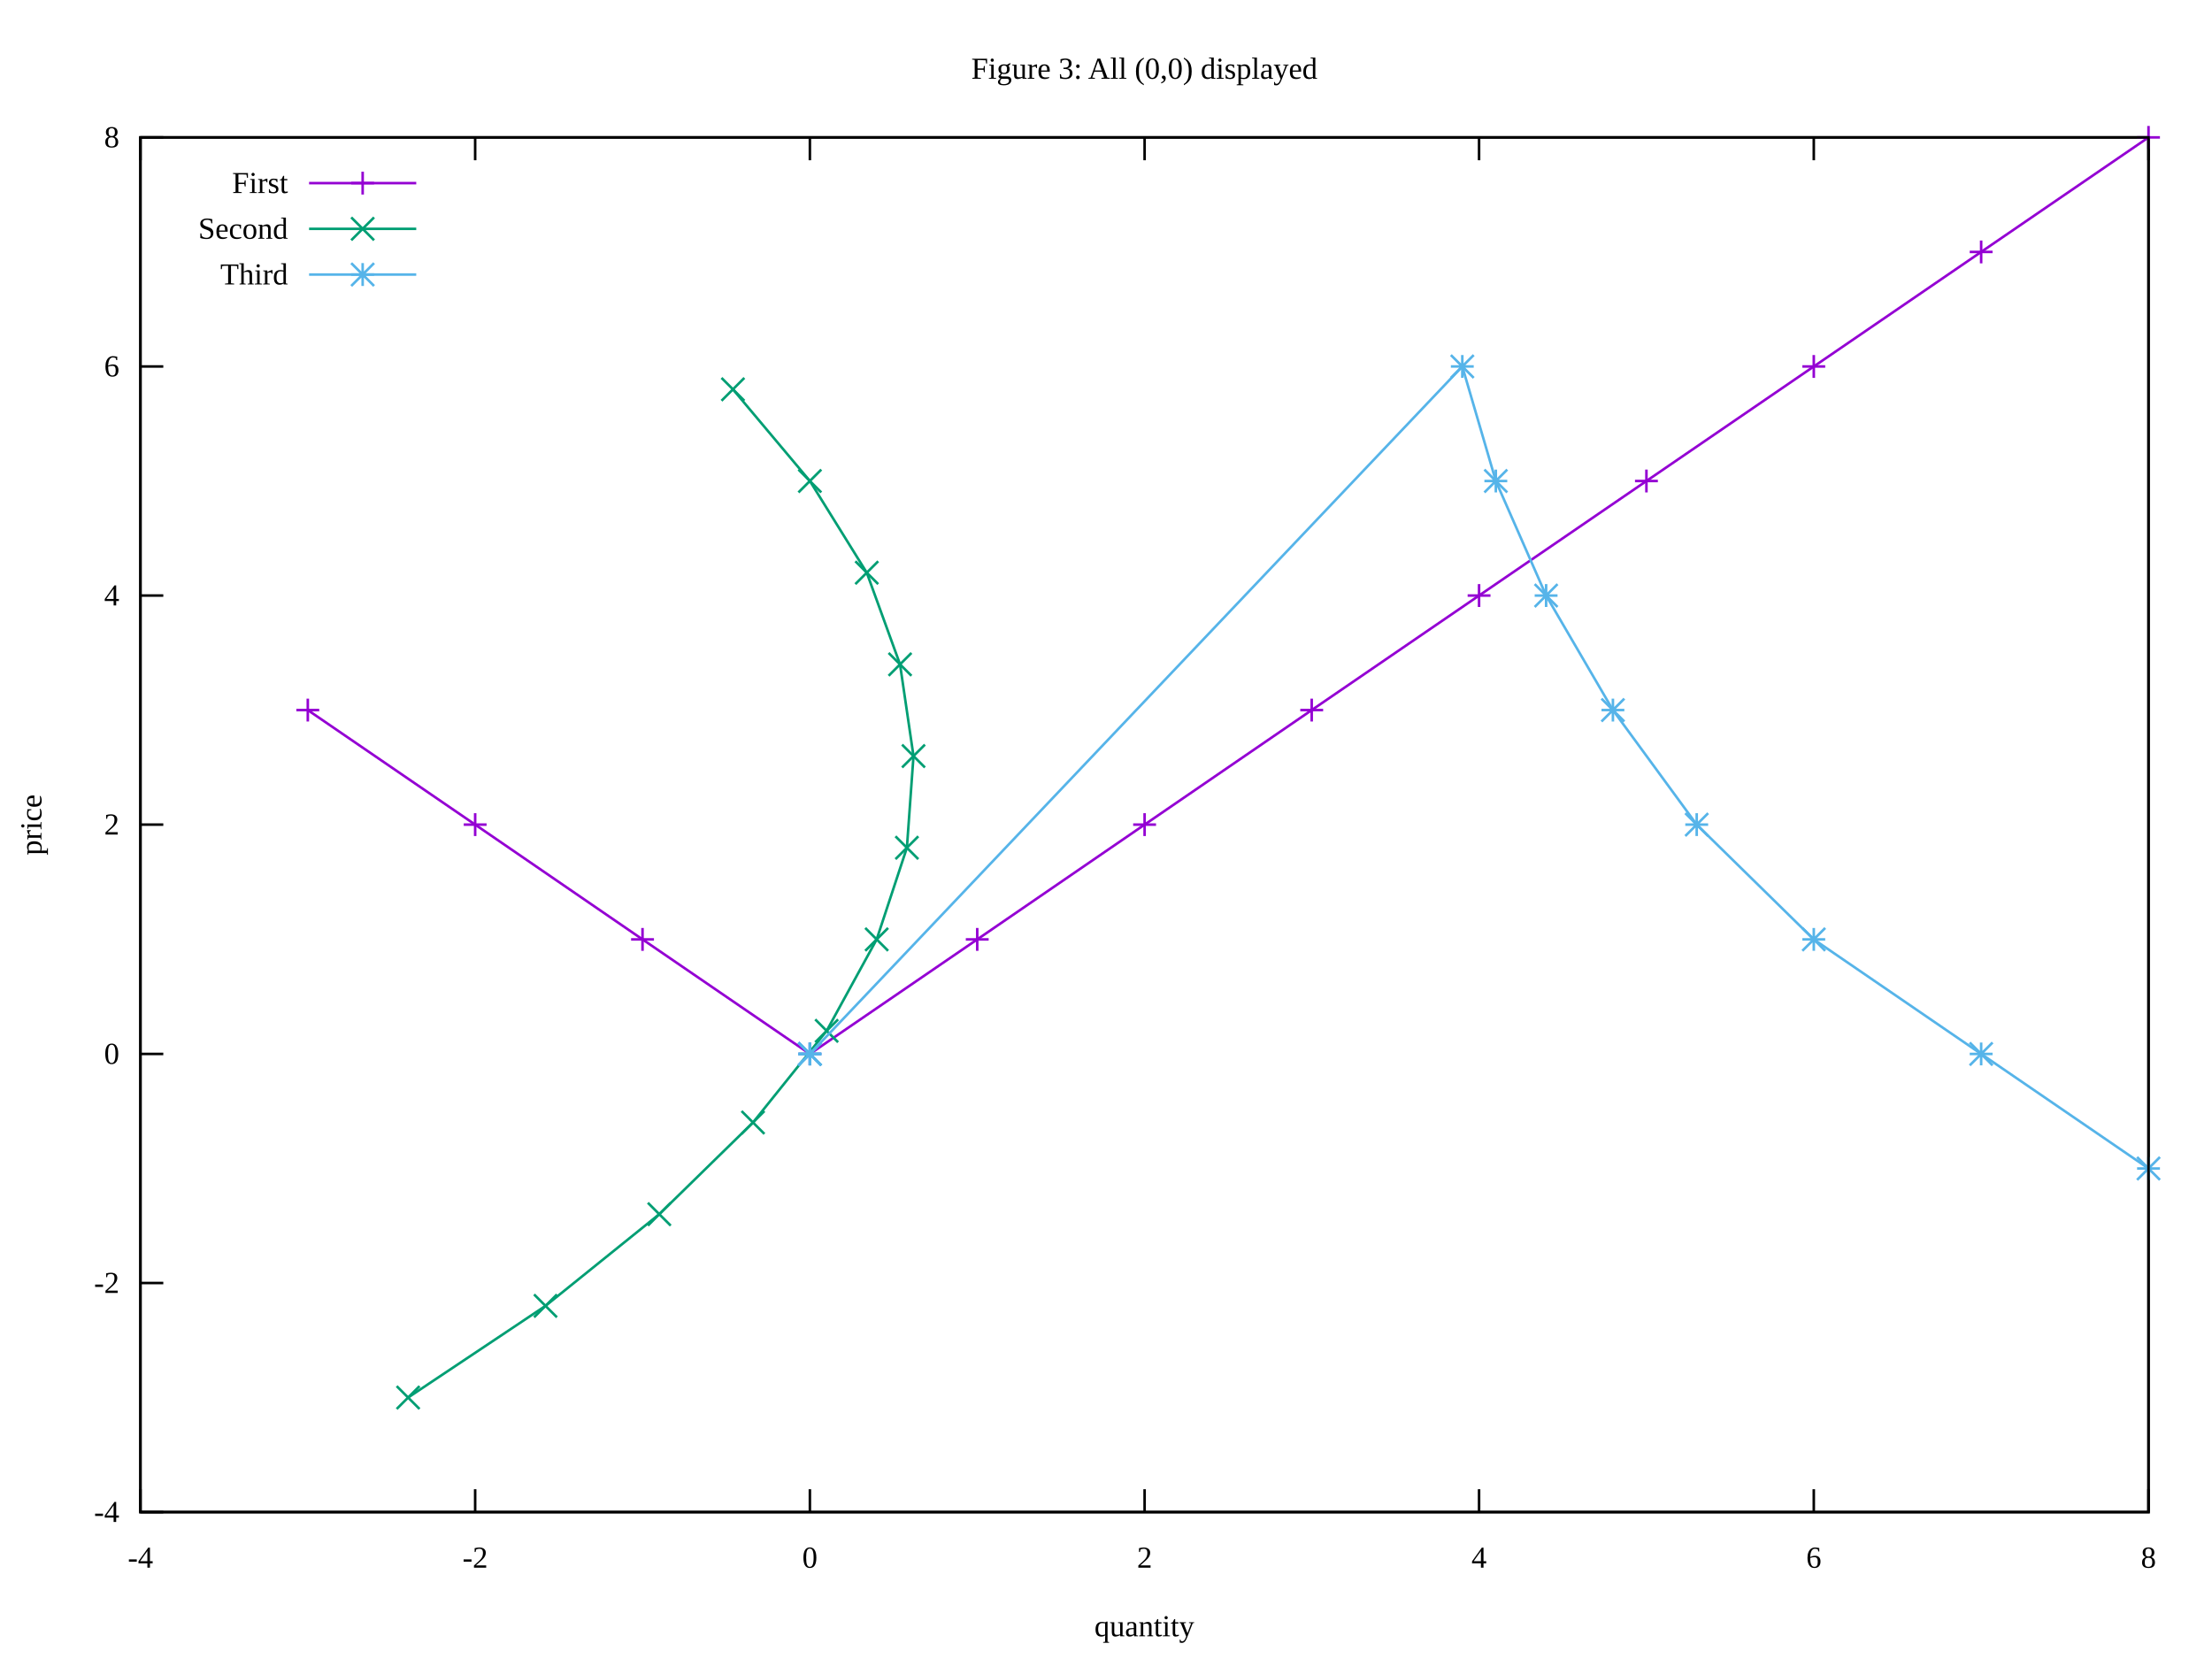
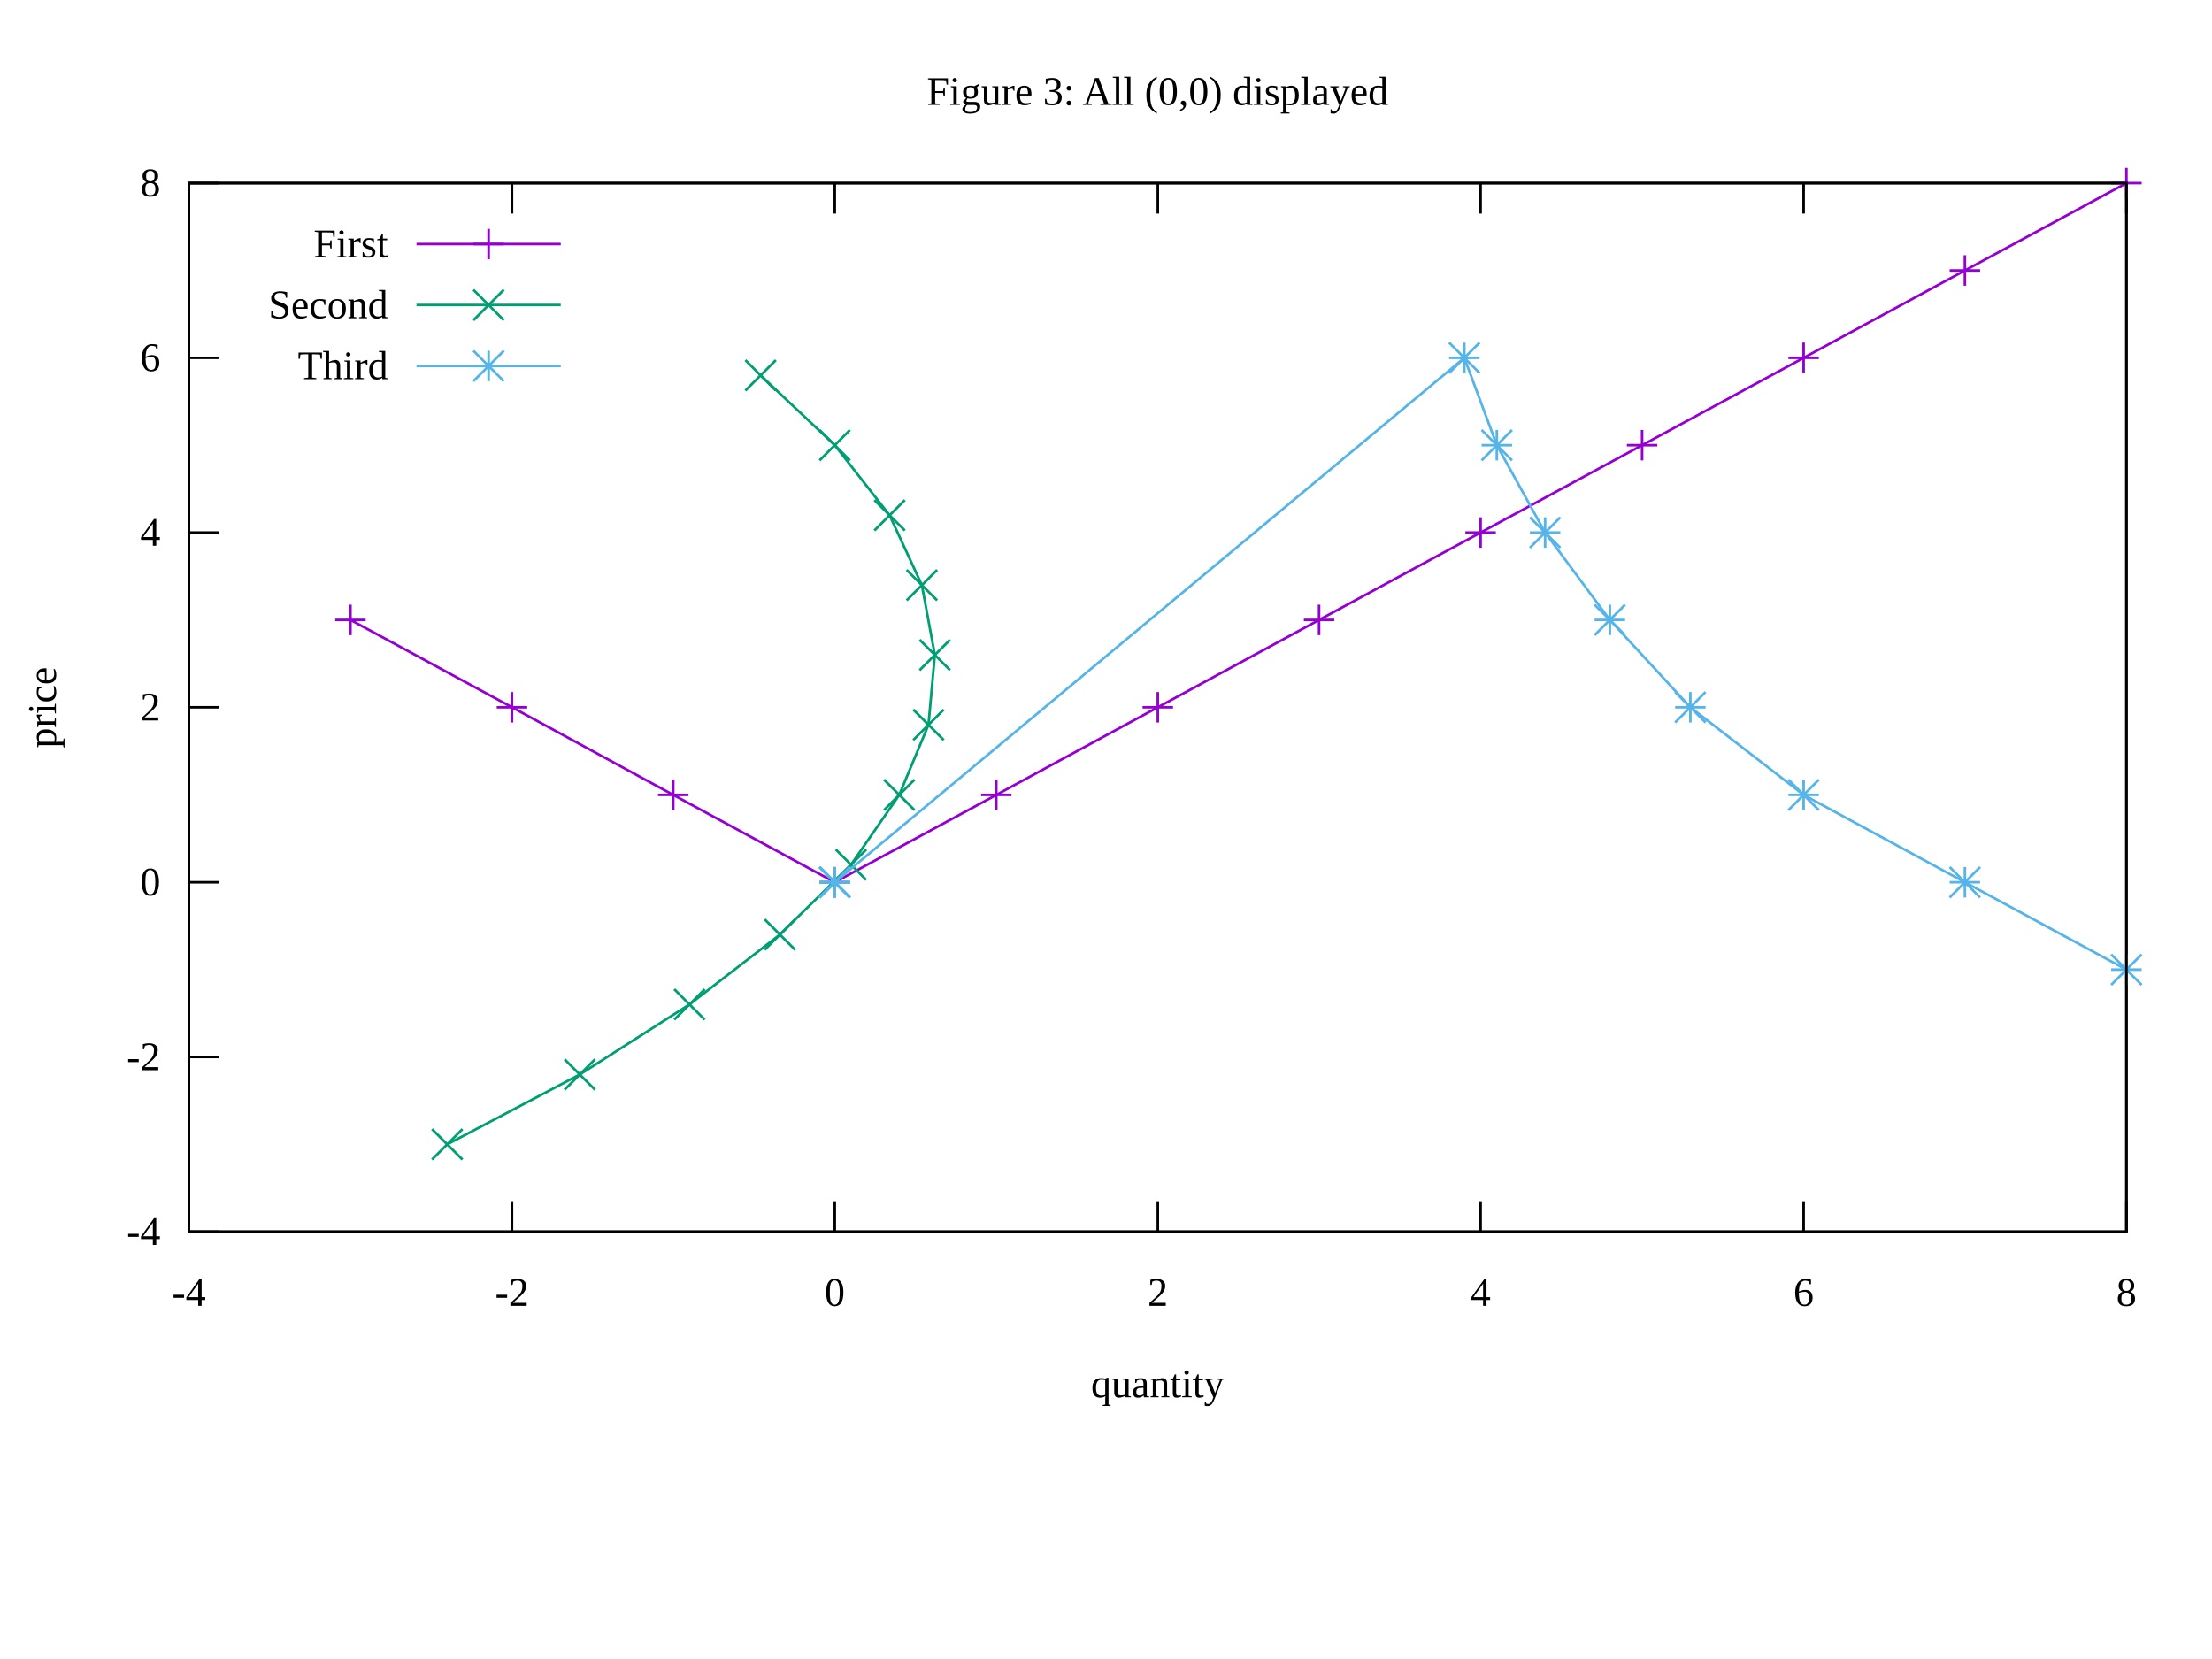
<svg xmlns="http://www.w3.org/2000/svg" xmlns:xlink="http://www.w3.org/1999/xlink" width="871" height="653" viewBox="0 0 871 653">
  <g id="gnuplot_canvas">
    <rect x="0" y="0" width="871" height="653" fill="none" />
    <defs>
      <circle id="gpDot" r="0.5" stroke-width="0.5" />
-       <path id="gpPt0" stroke-width="0.222" stroke="currentColor" d="M-1,0 h2 M0,-1 v2" />
-       <path id="gpPt1" stroke-width="0.222" stroke="currentColor" d="M-1,-1 L1,1 M1,-1 L-1,1" />
-       <path id="gpPt2" stroke-width="0.222" stroke="currentColor" d="M-1,0 L1,0 M0,-1 L0,1 M-1,-1 L1,1 M-1,1 L1,-1" />
-       <rect id="gpPt3" stroke-width="0.222" stroke="currentColor" x="-1" y="-1" width="2" height="2" />
-       <rect id="gpPt4" stroke-width="0.222" stroke="currentColor" fill="currentColor" x="-1" y="-1" width="2" height="2" />
-       <circle id="gpPt5" stroke-width="0.222" stroke="currentColor" cx="0" cy="0" r="1" />
+       <path id="gpPt0" stroke-width="0.167" stroke="currentColor" d="M-1,0 h2 M0,-1 v2" />
+       <path id="gpPt1" stroke-width="0.167" stroke="currentColor" d="M-1,-1 L1,1 M1,-1 L-1,1" />
+       <path id="gpPt2" stroke-width="0.167" stroke="currentColor" d="M-1,0 L1,0 M0,-1 L0,1 M-1,-1 L1,1 M-1,1 L1,-1" />
+       <rect id="gpPt3" stroke-width="0.167" stroke="currentColor" x="-1" y="-1" width="2" height="2" />
+       <rect id="gpPt4" stroke-width="0.167" stroke="currentColor" fill="currentColor" x="-1" y="-1" width="2" height="2" />
+       <circle id="gpPt5" stroke-width="0.167" stroke="currentColor" cx="0" cy="0" r="1" />
      <use xlink:href="#gpPt5" id="gpPt6" fill="currentColor" stroke="none" />
-       <path id="gpPt7" stroke-width="0.222" stroke="currentColor" d="M0,-1.33 L-1.33,0.67 L1.33,0.67 z" />
+       <path id="gpPt7" stroke-width="0.167" stroke="currentColor" d="M0,-1.33 L-1.33,0.67 L1.33,0.67 z" />
      <use xlink:href="#gpPt7" id="gpPt8" fill="currentColor" stroke="none" />
      <use xlink:href="#gpPt7" id="gpPt9" stroke="currentColor" transform="rotate(180)" />
      <use xlink:href="#gpPt9" id="gpPt10" fill="currentColor" stroke="none" />
      <use xlink:href="#gpPt3" id="gpPt11" stroke="currentColor" transform="rotate(45)" />
      <use xlink:href="#gpPt11" id="gpPt12" fill="currentColor" stroke="none" />
-       <path id="gpPt13" stroke-width="0.222" stroke="currentColor" d="M0,1.330 L1.265,0.411 L0.782,-1.067 L-0.782,-1.076 L-1.265,0.411 z" />
+       <path id="gpPt13" stroke-width="0.167" stroke="currentColor" d="M0,1.330 L1.265,0.411 L0.782,-1.067 L-0.782,-1.076 L-1.265,0.411 z" />
      <use xlink:href="#gpPt13" id="gpPt14" fill="currentColor" stroke="none" />
      <filter id="textbox" filterUnits="objectBoundingBox" x="0" y="0" height="1" width="1">
        <feFlood flood-color="white" flood-opacity="1" result="bgnd" />
        <feComposite in="SourceGraphic" in2="bgnd" operator="atop" />
      </filter>
      <filter id="greybox" filterUnits="objectBoundingBox" x="0" y="0" height="1" width="1">
        <feFlood flood-color="lightgrey" flood-opacity="1" result="grey" />
        <feComposite in="SourceGraphic" in2="grey" operator="atop" />
      </filter>
    </defs>
    <g fill="none" color="white" stroke="currentColor" stroke-width="1.00" stroke-linecap="butt" stroke-linejoin="miter">
</g>
    <g fill="none" color="black" stroke="currentColor" stroke-width="1.00" stroke-linecap="butt" stroke-linejoin="miter">
-       <path stroke="black" d="M55.3,595.4 L64.3,595.4  " />
-       <g transform="translate(47.0,599.3)" stroke="none" fill="black" font-family="Times New Roman" font-size="12.00" text-anchor="end">
+       <path stroke="black" d="M74.4,485.0 L86.4,485.0  " />
+       <g transform="translate(63.2,490.2)" stroke="none" fill="black" font-family="Times New Roman" font-size="16.00" text-anchor="end">
        <text>
          <tspan font-family="Times New Roman">-4</tspan>
        </text>
      </g>
    </g>
    <g fill="none" color="black" stroke="currentColor" stroke-width="1.00" stroke-linecap="butt" stroke-linejoin="miter">
-       <path stroke="black" d="M55.3,505.2 L64.3,505.2  " />
-       <g transform="translate(47.0,509.1)" stroke="none" fill="black" font-family="Times New Roman" font-size="12.00" text-anchor="end">
+       <path stroke="black" d="M74.4,416.2 L86.4,416.2  " />
+       <g transform="translate(63.2,421.4)" stroke="none" fill="black" font-family="Times New Roman" font-size="16.00" text-anchor="end">
        <text>
          <tspan font-family="Times New Roman">-2</tspan>
        </text>
      </g>
    </g>
    <g fill="none" color="black" stroke="currentColor" stroke-width="1.00" stroke-linecap="butt" stroke-linejoin="miter">
-       <path stroke="black" d="M55.3,415.0 L64.3,415.0  " />
-       <g transform="translate(47.0,418.9)" stroke="none" fill="black" font-family="Times New Roman" font-size="12.00" text-anchor="end">
+       <path stroke="black" d="M74.4,347.4 L86.4,347.4  " />
+       <g transform="translate(63.2,352.6)" stroke="none" fill="black" font-family="Times New Roman" font-size="16.00" text-anchor="end">
        <text>
          <tspan font-family="Times New Roman"> 0</tspan>
        </text>
      </g>
    </g>
    <g fill="none" color="black" stroke="currentColor" stroke-width="1.00" stroke-linecap="butt" stroke-linejoin="miter">
-       <path stroke="black" d="M55.3,324.7 L64.3,324.7  " />
-       <g transform="translate(47.0,328.6)" stroke="none" fill="black" font-family="Times New Roman" font-size="12.00" text-anchor="end">
+       <path stroke="black" d="M74.4,278.5 L86.4,278.5  " />
+       <g transform="translate(63.2,283.7)" stroke="none" fill="black" font-family="Times New Roman" font-size="16.00" text-anchor="end">
        <text>
          <tspan font-family="Times New Roman"> 2</tspan>
        </text>
      </g>
    </g>
    <g fill="none" color="black" stroke="currentColor" stroke-width="1.00" stroke-linecap="butt" stroke-linejoin="miter">
-       <path stroke="black" d="M55.3,234.5 L64.3,234.5  " />
-       <g transform="translate(47.0,238.4)" stroke="none" fill="black" font-family="Times New Roman" font-size="12.00" text-anchor="end">
+       <path stroke="black" d="M74.4,209.7 L86.4,209.7  " />
+       <g transform="translate(63.2,214.9)" stroke="none" fill="black" font-family="Times New Roman" font-size="16.00" text-anchor="end">
        <text>
          <tspan font-family="Times New Roman"> 4</tspan>
        </text>
      </g>
    </g>
    <g fill="none" color="black" stroke="currentColor" stroke-width="1.00" stroke-linecap="butt" stroke-linejoin="miter">
-       <path stroke="black" d="M55.3,144.3 L64.3,144.3  " />
-       <g transform="translate(47.0,148.2)" stroke="none" fill="black" font-family="Times New Roman" font-size="12.00" text-anchor="end">
+       <path stroke="black" d="M74.4,140.9 L86.4,140.9  " />
+       <g transform="translate(63.2,146.1)" stroke="none" fill="black" font-family="Times New Roman" font-size="16.00" text-anchor="end">
        <text>
          <tspan font-family="Times New Roman"> 6</tspan>
        </text>
      </g>
    </g>
    <g fill="none" color="black" stroke="currentColor" stroke-width="1.00" stroke-linecap="butt" stroke-linejoin="miter">
-       <path stroke="black" d="M55.3,54.1 L64.3,54.1  " />
-       <g transform="translate(47.0,58.0)" stroke="none" fill="black" font-family="Times New Roman" font-size="12.00" text-anchor="end">
+       <path stroke="black" d="M74.4,72.1 L86.4,72.1  " />
+       <g transform="translate(63.2,77.3)" stroke="none" fill="black" font-family="Times New Roman" font-size="16.00" text-anchor="end">
        <text>
          <tspan font-family="Times New Roman"> 8</tspan>
        </text>
      </g>
    </g>
    <g fill="none" color="black" stroke="currentColor" stroke-width="1.00" stroke-linecap="butt" stroke-linejoin="miter">
-       <path stroke="black" d="M55.3,595.4 L55.3,586.4 M55.3,54.1 L55.3,63.1  " />
-       <g transform="translate(55.3,617.3)" stroke="none" fill="black" font-family="Times New Roman" font-size="12.00" text-anchor="middle">
+       <path stroke="black" d="M74.4,485.0 L74.4,473.0 M74.4,72.1 L74.4,84.1  " />
+       <g transform="translate(74.4,514.2)" stroke="none" fill="black" font-family="Times New Roman" font-size="16.00" text-anchor="middle">
        <text>
          <tspan font-family="Times New Roman">-4</tspan>
        </text>
      </g>
    </g>
    <g fill="none" color="black" stroke="currentColor" stroke-width="1.00" stroke-linecap="butt" stroke-linejoin="miter">
-       <path stroke="black" d="M187.1,595.4 L187.1,586.4 M187.1,54.1 L187.1,63.1  " />
-       <g transform="translate(187.1,617.3)" stroke="none" fill="black" font-family="Times New Roman" font-size="12.00" text-anchor="middle">
+       <path stroke="black" d="M201.6,485.0 L201.6,473.0 M201.6,72.1 L201.6,84.1  " />
+       <g transform="translate(201.6,514.2)" stroke="none" fill="black" font-family="Times New Roman" font-size="16.00" text-anchor="middle">
        <text>
          <tspan font-family="Times New Roman">-2</tspan>
        </text>
      </g>
    </g>
    <g fill="none" color="black" stroke="currentColor" stroke-width="1.00" stroke-linecap="butt" stroke-linejoin="miter">
-       <path stroke="black" d="M318.9,595.4 L318.9,586.4 M318.9,54.1 L318.9,63.1  " />
-       <g transform="translate(318.9,617.3)" stroke="none" fill="black" font-family="Times New Roman" font-size="12.00" text-anchor="middle">
+       <path stroke="black" d="M328.7,485.0 L328.7,473.0 M328.7,72.1 L328.7,84.1  " />
+       <g transform="translate(328.7,514.2)" stroke="none" fill="black" font-family="Times New Roman" font-size="16.00" text-anchor="middle">
        <text>
          <tspan font-family="Times New Roman"> 0</tspan>
        </text>
      </g>
    </g>
    <g fill="none" color="black" stroke="currentColor" stroke-width="1.00" stroke-linecap="butt" stroke-linejoin="miter">
-       <path stroke="black" d="M450.7,595.4 L450.7,586.4 M450.7,54.1 L450.7,63.1  " />
-       <g transform="translate(450.7,617.3)" stroke="none" fill="black" font-family="Times New Roman" font-size="12.00" text-anchor="middle">
+       <path stroke="black" d="M455.9,485.0 L455.9,473.0 M455.9,72.1 L455.9,84.1  " />
+       <g transform="translate(455.9,514.2)" stroke="none" fill="black" font-family="Times New Roman" font-size="16.00" text-anchor="middle">
        <text>
          <tspan font-family="Times New Roman"> 2</tspan>
        </text>
      </g>
    </g>
    <g fill="none" color="black" stroke="currentColor" stroke-width="1.00" stroke-linecap="butt" stroke-linejoin="miter">
-       <path stroke="black" d="M582.4,595.4 L582.4,586.4 M582.4,54.1 L582.4,63.1  " />
-       <g transform="translate(582.4,617.3)" stroke="none" fill="black" font-family="Times New Roman" font-size="12.00" text-anchor="middle">
+       <path stroke="black" d="M583.0,485.0 L583.0,473.0 M583.0,72.1 L583.0,84.1  " />
+       <g transform="translate(583.0,514.2)" stroke="none" fill="black" font-family="Times New Roman" font-size="16.00" text-anchor="middle">
        <text>
          <tspan font-family="Times New Roman"> 4</tspan>
        </text>
      </g>
    </g>
    <g fill="none" color="black" stroke="currentColor" stroke-width="1.00" stroke-linecap="butt" stroke-linejoin="miter">
-       <path stroke="black" d="M714.2,595.4 L714.2,586.4 M714.2,54.1 L714.2,63.1  " />
-       <g transform="translate(714.2,617.3)" stroke="none" fill="black" font-family="Times New Roman" font-size="12.00" text-anchor="middle">
+       <path stroke="black" d="M710.2,485.0 L710.2,473.0 M710.2,72.1 L710.2,84.1  " />
+       <g transform="translate(710.2,514.2)" stroke="none" fill="black" font-family="Times New Roman" font-size="16.00" text-anchor="middle">
        <text>
          <tspan font-family="Times New Roman"> 6</tspan>
        </text>
      </g>
    </g>
    <g fill="none" color="black" stroke="currentColor" stroke-width="1.00" stroke-linecap="butt" stroke-linejoin="miter">
-       <path stroke="black" d="M846.0,595.4 L846.0,586.4 M846.0,54.1 L846.0,63.1  " />
-       <g transform="translate(846.0,617.3)" stroke="none" fill="black" font-family="Times New Roman" font-size="12.00" text-anchor="middle">
+       <path stroke="black" d="M837.3,485.0 L837.3,473.0 M837.3,72.1 L837.3,84.1  " />
+       <g transform="translate(837.3,514.2)" stroke="none" fill="black" font-family="Times New Roman" font-size="16.00" text-anchor="middle">
        <text>
          <tspan font-family="Times New Roman"> 8</tspan>
        </text>
      </g>
    </g>
    <g fill="none" color="black" stroke="currentColor" stroke-width="1.00" stroke-linecap="butt" stroke-linejoin="miter">
</g>
    <g fill="none" color="black" stroke="currentColor" stroke-width="1.00" stroke-linecap="butt" stroke-linejoin="miter">
-       <path stroke="black" d="M55.3,54.1 L55.3,595.4 L846.0,595.4 L846.0,54.1 L55.3,54.1 Z  " />
-     </g>
-     <g fill="none" color="black" stroke="currentColor" stroke-width="1.00" stroke-linecap="butt" stroke-linejoin="miter">
-       <g transform="translate(16.3,324.8) rotate(270)" stroke="none" fill="black" font-family="Times New Roman" font-size="12.00" text-anchor="middle">
+       <path stroke="black" d="M74.4,72.1 L74.4,485.0 L837.3,485.0 L837.3,72.1 L74.4,72.1 Z  " />
+     </g>
+     <g fill="none" color="black" stroke="currentColor" stroke-width="1.00" stroke-linecap="butt" stroke-linejoin="miter">
+       <g transform="translate(22.0,278.6) rotate(270)" stroke="none" fill="black" font-family="Times New Roman" font-size="16.00" text-anchor="middle">
        <text>
          <tspan font-family="Times New Roman">price</tspan>
        </text>
      </g>
    </g>
    <g fill="none" color="black" stroke="currentColor" stroke-width="1.00" stroke-linecap="butt" stroke-linejoin="miter">
-       <g transform="translate(450.6,644.3)" stroke="none" fill="black" font-family="Times New Roman" font-size="12.00" text-anchor="middle">
+       <g transform="translate(455.8,550.2)" stroke="none" fill="black" font-family="Times New Roman" font-size="16.00" text-anchor="middle">
        <text>
          <tspan font-family="Times New Roman">quantity</tspan>
        </text>
      </g>
    </g>
    <g fill="none" color="black" stroke="currentColor" stroke-width="1.00" stroke-linecap="butt" stroke-linejoin="miter">
-       <g transform="translate(450.6,31.0)" stroke="none" fill="black" font-family="Times New Roman" font-size="12.00" text-anchor="middle">
+       <g transform="translate(455.8,41.3)" stroke="none" fill="black" font-family="Times New Roman" font-size="16.00" text-anchor="middle">
        <text>
          <tspan font-family="Times New Roman">Figure 3: All (0,0) displayed</tspan>
        </text>
      </g>
    </g>
    <g id="gnuplot_plot_1">
      <g fill="none" color="black" stroke="currentColor" stroke-width="1.00" stroke-linecap="butt" stroke-linejoin="miter">
-         <g transform="translate(113.4,76.0)" stroke="none" fill="black" font-family="Times New Roman" font-size="12.00" text-anchor="end">
+         <g transform="translate(152.8,101.3)" stroke="none" fill="black" font-family="Times New Roman" font-size="16.00" text-anchor="end">
          <text>
            <tspan font-family="Times New Roman">First</tspan>
          </text>
        </g>
      </g>
      <g fill="none" color="black" stroke="currentColor" stroke-width="1.00" stroke-linecap="butt" stroke-linejoin="miter">
-         <path stroke="rgb(148,   0, 211)" d="M121.7,72.1 L163.9,72.1 M121.2,279.6 L187.1,324.7 L253.0,369.9 L318.9,415.0 L384.8,369.9 L450.7,324.7   L516.5,279.6 L582.4,234.5 L648.3,189.4 L714.2,144.3 L780.1,99.2 L846.0,54.1  " />
-         <use xlink:href="#gpPt0" transform="translate(121.2,279.6) scale(4.50)" color="rgb(148,   0, 211)" />
-         <use xlink:href="#gpPt0" transform="translate(187.1,324.7) scale(4.50)" color="rgb(148,   0, 211)" />
-         <use xlink:href="#gpPt0" transform="translate(253.0,369.9) scale(4.50)" color="rgb(148,   0, 211)" />
-         <use xlink:href="#gpPt0" transform="translate(318.9,415.0) scale(4.50)" color="rgb(148,   0, 211)" />
-         <use xlink:href="#gpPt0" transform="translate(384.8,369.9) scale(4.50)" color="rgb(148,   0, 211)" />
-         <use xlink:href="#gpPt0" transform="translate(450.7,324.7) scale(4.50)" color="rgb(148,   0, 211)" />
-         <use xlink:href="#gpPt0" transform="translate(516.5,279.6) scale(4.50)" color="rgb(148,   0, 211)" />
-         <use xlink:href="#gpPt0" transform="translate(582.4,234.5) scale(4.50)" color="rgb(148,   0, 211)" />
-         <use xlink:href="#gpPt0" transform="translate(648.3,189.4) scale(4.50)" color="rgb(148,   0, 211)" />
-         <use xlink:href="#gpPt0" transform="translate(714.2,144.3) scale(4.50)" color="rgb(148,   0, 211)" />
-         <use xlink:href="#gpPt0" transform="translate(780.1,99.2) scale(4.50)" color="rgb(148,   0, 211)" />
-         <use xlink:href="#gpPt0" transform="translate(846.0,54.1) scale(4.50)" color="rgb(148,   0, 211)" />
-         <use xlink:href="#gpPt0" transform="translate(142.8,72.1) scale(4.50)" color="rgb(148,   0, 211)" />
+         <path stroke="rgb(148,   0, 211)" d="M164.0,96.1 L220.8,96.1 M138.0,244.1 L201.6,278.5 L265.1,313.0 L328.7,347.4 L392.3,313.0 L455.9,278.5   L519.4,244.1 L583.0,209.7 L646.6,175.3 L710.2,140.9 L773.7,106.5 L837.3,72.1  " />
+         <use xlink:href="#gpPt0" transform="translate(138.0,244.1) scale(6.00)" color="rgb(148,   0, 211)" />
+         <use xlink:href="#gpPt0" transform="translate(201.6,278.5) scale(6.00)" color="rgb(148,   0, 211)" />
+         <use xlink:href="#gpPt0" transform="translate(265.1,313.0) scale(6.00)" color="rgb(148,   0, 211)" />
+         <use xlink:href="#gpPt0" transform="translate(328.7,347.4) scale(6.00)" color="rgb(148,   0, 211)" />
+         <use xlink:href="#gpPt0" transform="translate(392.3,313.0) scale(6.00)" color="rgb(148,   0, 211)" />
+         <use xlink:href="#gpPt0" transform="translate(455.9,278.5) scale(6.00)" color="rgb(148,   0, 211)" />
+         <use xlink:href="#gpPt0" transform="translate(519.4,244.1) scale(6.00)" color="rgb(148,   0, 211)" />
+         <use xlink:href="#gpPt0" transform="translate(583.0,209.7) scale(6.00)" color="rgb(148,   0, 211)" />
+         <use xlink:href="#gpPt0" transform="translate(646.6,175.3) scale(6.00)" color="rgb(148,   0, 211)" />
+         <use xlink:href="#gpPt0" transform="translate(710.2,140.9) scale(6.00)" color="rgb(148,   0, 211)" />
+         <use xlink:href="#gpPt0" transform="translate(773.7,106.5) scale(6.00)" color="rgb(148,   0, 211)" />
+         <use xlink:href="#gpPt0" transform="translate(837.3,72.1) scale(6.00)" color="rgb(148,   0, 211)" />
+         <use xlink:href="#gpPt0" transform="translate(192.4,96.1) scale(6.00)" color="rgb(148,   0, 211)" />
      </g>
    </g>
    <g id="gnuplot_plot_2">
      <g fill="none" color="black" stroke="currentColor" stroke-width="1.00" stroke-linecap="butt" stroke-linejoin="miter">
-         <g transform="translate(113.4,94.0)" stroke="none" fill="black" font-family="Times New Roman" font-size="12.00" text-anchor="end">
+         <g transform="translate(152.8,125.3)" stroke="none" fill="black" font-family="Times New Roman" font-size="16.00" text-anchor="end">
          <text>
            <tspan font-family="Times New Roman">Second</tspan>
          </text>
        </g>
      </g>
      <g fill="none" color="black" stroke="currentColor" stroke-width="1.00" stroke-linecap="butt" stroke-linejoin="miter">
-         <path stroke="rgb(  0, 158, 115)" d="M121.7,90.1 L163.9,90.1 M160.7,550.3 L214.8,514.2 L259.6,478.1 L296.5,442.0 L325.5,405.9 L345.2,369.9   L357.1,333.8 L359.7,297.7 L354.4,261.6 L341.3,225.5 L318.9,189.4 L288.6,153.3  " />
-         <use xlink:href="#gpPt1" transform="translate(160.7,550.3) scale(4.50)" color="rgb(  0, 158, 115)" />
-         <use xlink:href="#gpPt1" transform="translate(214.8,514.2) scale(4.50)" color="rgb(  0, 158, 115)" />
-         <use xlink:href="#gpPt1" transform="translate(259.6,478.1) scale(4.50)" color="rgb(  0, 158, 115)" />
-         <use xlink:href="#gpPt1" transform="translate(296.5,442.0) scale(4.50)" color="rgb(  0, 158, 115)" />
-         <use xlink:href="#gpPt1" transform="translate(325.5,405.9) scale(4.50)" color="rgb(  0, 158, 115)" />
-         <use xlink:href="#gpPt1" transform="translate(345.2,369.9) scale(4.50)" color="rgb(  0, 158, 115)" />
-         <use xlink:href="#gpPt1" transform="translate(357.1,333.8) scale(4.50)" color="rgb(  0, 158, 115)" />
-         <use xlink:href="#gpPt1" transform="translate(359.7,297.7) scale(4.50)" color="rgb(  0, 158, 115)" />
-         <use xlink:href="#gpPt1" transform="translate(354.4,261.6) scale(4.50)" color="rgb(  0, 158, 115)" />
-         <use xlink:href="#gpPt1" transform="translate(341.3,225.5) scale(4.50)" color="rgb(  0, 158, 115)" />
-         <use xlink:href="#gpPt1" transform="translate(318.9,189.4) scale(4.50)" color="rgb(  0, 158, 115)" />
-         <use xlink:href="#gpPt1" transform="translate(288.6,153.3) scale(4.50)" color="rgb(  0, 158, 115)" />
-         <use xlink:href="#gpPt1" transform="translate(142.8,90.1) scale(4.50)" color="rgb(  0, 158, 115)" />
+         <path stroke="rgb(  0, 158, 115)" d="M164.0,120.1 L220.8,120.1 M176.1,450.6 L228.3,423.1 L271.5,395.5 L307.1,368.0 L335.1,340.5 L354.1,313.0   L365.6,285.4 L368.1,257.9 L363.0,230.4 L350.3,202.9 L328.7,175.3 L299.5,147.8  " />
+         <use xlink:href="#gpPt1" transform="translate(176.1,450.6) scale(6.00)" color="rgb(  0, 158, 115)" />
+         <use xlink:href="#gpPt1" transform="translate(228.3,423.1) scale(6.00)" color="rgb(  0, 158, 115)" />
+         <use xlink:href="#gpPt1" transform="translate(271.5,395.5) scale(6.00)" color="rgb(  0, 158, 115)" />
+         <use xlink:href="#gpPt1" transform="translate(307.1,368.0) scale(6.00)" color="rgb(  0, 158, 115)" />
+         <use xlink:href="#gpPt1" transform="translate(335.1,340.5) scale(6.00)" color="rgb(  0, 158, 115)" />
+         <use xlink:href="#gpPt1" transform="translate(354.1,313.0) scale(6.00)" color="rgb(  0, 158, 115)" />
+         <use xlink:href="#gpPt1" transform="translate(365.6,285.4) scale(6.00)" color="rgb(  0, 158, 115)" />
+         <use xlink:href="#gpPt1" transform="translate(368.1,257.9) scale(6.00)" color="rgb(  0, 158, 115)" />
+         <use xlink:href="#gpPt1" transform="translate(363.0,230.4) scale(6.00)" color="rgb(  0, 158, 115)" />
+         <use xlink:href="#gpPt1" transform="translate(350.3,202.9) scale(6.00)" color="rgb(  0, 158, 115)" />
+         <use xlink:href="#gpPt1" transform="translate(328.7,175.3) scale(6.00)" color="rgb(  0, 158, 115)" />
+         <use xlink:href="#gpPt1" transform="translate(299.5,147.8) scale(6.00)" color="rgb(  0, 158, 115)" />
+         <use xlink:href="#gpPt1" transform="translate(192.4,120.1) scale(6.00)" color="rgb(  0, 158, 115)" />
      </g>
    </g>
    <g id="gnuplot_plot_3">
      <g fill="none" color="black" stroke="currentColor" stroke-width="1.00" stroke-linecap="butt" stroke-linejoin="miter">
-         <g transform="translate(113.4,112.0)" stroke="none" fill="black" font-family="Times New Roman" font-size="12.00" text-anchor="end">
+         <g transform="translate(152.8,149.3)" stroke="none" fill="black" font-family="Times New Roman" font-size="16.00" text-anchor="end">
          <text>
            <tspan font-family="Times New Roman">Third</tspan>
          </text>
        </g>
      </g>
      <g fill="none" color="black" stroke="currentColor" stroke-width="1.00" stroke-linecap="butt" stroke-linejoin="miter">
-         <path stroke="rgb( 86, 180, 233)" d="M121.7,108.1 L163.9,108.1 M846.0,460.1 L780.1,415.0 L714.2,369.9 L668.1,324.7 L635.1,279.6 L608.8,234.5   L589.0,189.4 L575.8,144.3 L318.9,415.0  " />
-         <use xlink:href="#gpPt2" transform="translate(846.0,460.1) scale(4.50)" color="rgb( 86, 180, 233)" />
-         <use xlink:href="#gpPt2" transform="translate(780.1,415.0) scale(4.50)" color="rgb( 86, 180, 233)" />
-         <use xlink:href="#gpPt2" transform="translate(714.2,369.9) scale(4.50)" color="rgb( 86, 180, 233)" />
-         <use xlink:href="#gpPt2" transform="translate(668.1,324.7) scale(4.50)" color="rgb( 86, 180, 233)" />
-         <use xlink:href="#gpPt2" transform="translate(635.1,279.6) scale(4.50)" color="rgb( 86, 180, 233)" />
-         <use xlink:href="#gpPt2" transform="translate(608.8,234.5) scale(4.50)" color="rgb( 86, 180, 233)" />
-         <use xlink:href="#gpPt2" transform="translate(589.0,189.4) scale(4.50)" color="rgb( 86, 180, 233)" />
-         <use xlink:href="#gpPt2" transform="translate(575.8,144.3) scale(4.50)" color="rgb( 86, 180, 233)" />
-         <use xlink:href="#gpPt2" transform="translate(318.9,415.0) scale(4.50)" color="rgb( 86, 180, 233)" />
-         <use xlink:href="#gpPt2" transform="translate(318.9,415.0) scale(4.50)" color="rgb( 86, 180, 233)" />
-         <use xlink:href="#gpPt2" transform="translate(318.9,415.0) scale(4.50)" color="rgb( 86, 180, 233)" />
-         <use xlink:href="#gpPt2" transform="translate(318.9,415.0) scale(4.50)" color="rgb( 86, 180, 233)" />
-         <use xlink:href="#gpPt2" transform="translate(142.8,108.1) scale(4.50)" color="rgb( 86, 180, 233)" />
+         <path stroke="rgb( 86, 180, 233)" d="M164.0,144.1 L220.8,144.1 M837.3,381.8 L773.7,347.4 L710.2,313.0 L665.6,278.5 L633.9,244.1 L608.4,209.7   L589.4,175.3 L576.6,140.9 L328.7,347.4  " />
+         <use xlink:href="#gpPt2" transform="translate(837.3,381.8) scale(6.00)" color="rgb( 86, 180, 233)" />
+         <use xlink:href="#gpPt2" transform="translate(773.7,347.4) scale(6.00)" color="rgb( 86, 180, 233)" />
+         <use xlink:href="#gpPt2" transform="translate(710.2,313.0) scale(6.00)" color="rgb( 86, 180, 233)" />
+         <use xlink:href="#gpPt2" transform="translate(665.6,278.5) scale(6.00)" color="rgb( 86, 180, 233)" />
+         <use xlink:href="#gpPt2" transform="translate(633.9,244.1) scale(6.00)" color="rgb( 86, 180, 233)" />
+         <use xlink:href="#gpPt2" transform="translate(608.4,209.7) scale(6.00)" color="rgb( 86, 180, 233)" />
+         <use xlink:href="#gpPt2" transform="translate(589.4,175.3) scale(6.00)" color="rgb( 86, 180, 233)" />
+         <use xlink:href="#gpPt2" transform="translate(576.6,140.9) scale(6.00)" color="rgb( 86, 180, 233)" />
+         <use xlink:href="#gpPt2" transform="translate(328.7,347.4) scale(6.00)" color="rgb( 86, 180, 233)" />
+         <use xlink:href="#gpPt2" transform="translate(328.7,347.4) scale(6.00)" color="rgb( 86, 180, 233)" />
+         <use xlink:href="#gpPt2" transform="translate(328.7,347.4) scale(6.00)" color="rgb( 86, 180, 233)" />
+         <use xlink:href="#gpPt2" transform="translate(328.7,347.4) scale(6.00)" color="rgb( 86, 180, 233)" />
+         <use xlink:href="#gpPt2" transform="translate(192.4,144.1) scale(6.00)" color="rgb( 86, 180, 233)" />
      </g>
    </g>
    <g fill="none" color="white" stroke="rgb( 86, 180, 233)" stroke-width="2.00" stroke-linecap="butt" stroke-linejoin="miter">
</g>
    <g fill="none" color="black" stroke="currentColor" stroke-width="2.00" stroke-linecap="butt" stroke-linejoin="miter">
</g>
    <g fill="none" color="black" stroke="black" stroke-width="1.00" stroke-linecap="butt" stroke-linejoin="miter">
</g>
    <g fill="none" color="black" stroke="currentColor" stroke-width="1.00" stroke-linecap="butt" stroke-linejoin="miter">
-       <path stroke="black" d="M55.3,54.1 L55.3,595.4 L846.0,595.4 L846.0,54.1 L55.3,54.1 Z  " />
+       <path stroke="black" d="M74.4,72.1 L74.4,485.0 L837.3,485.0 L837.3,72.1 L74.4,72.1 Z  " />
    </g>
    <g fill="none" color="black" stroke="currentColor" stroke-width="1.00" stroke-linecap="butt" stroke-linejoin="miter">
</g>
  </g>
</svg>
